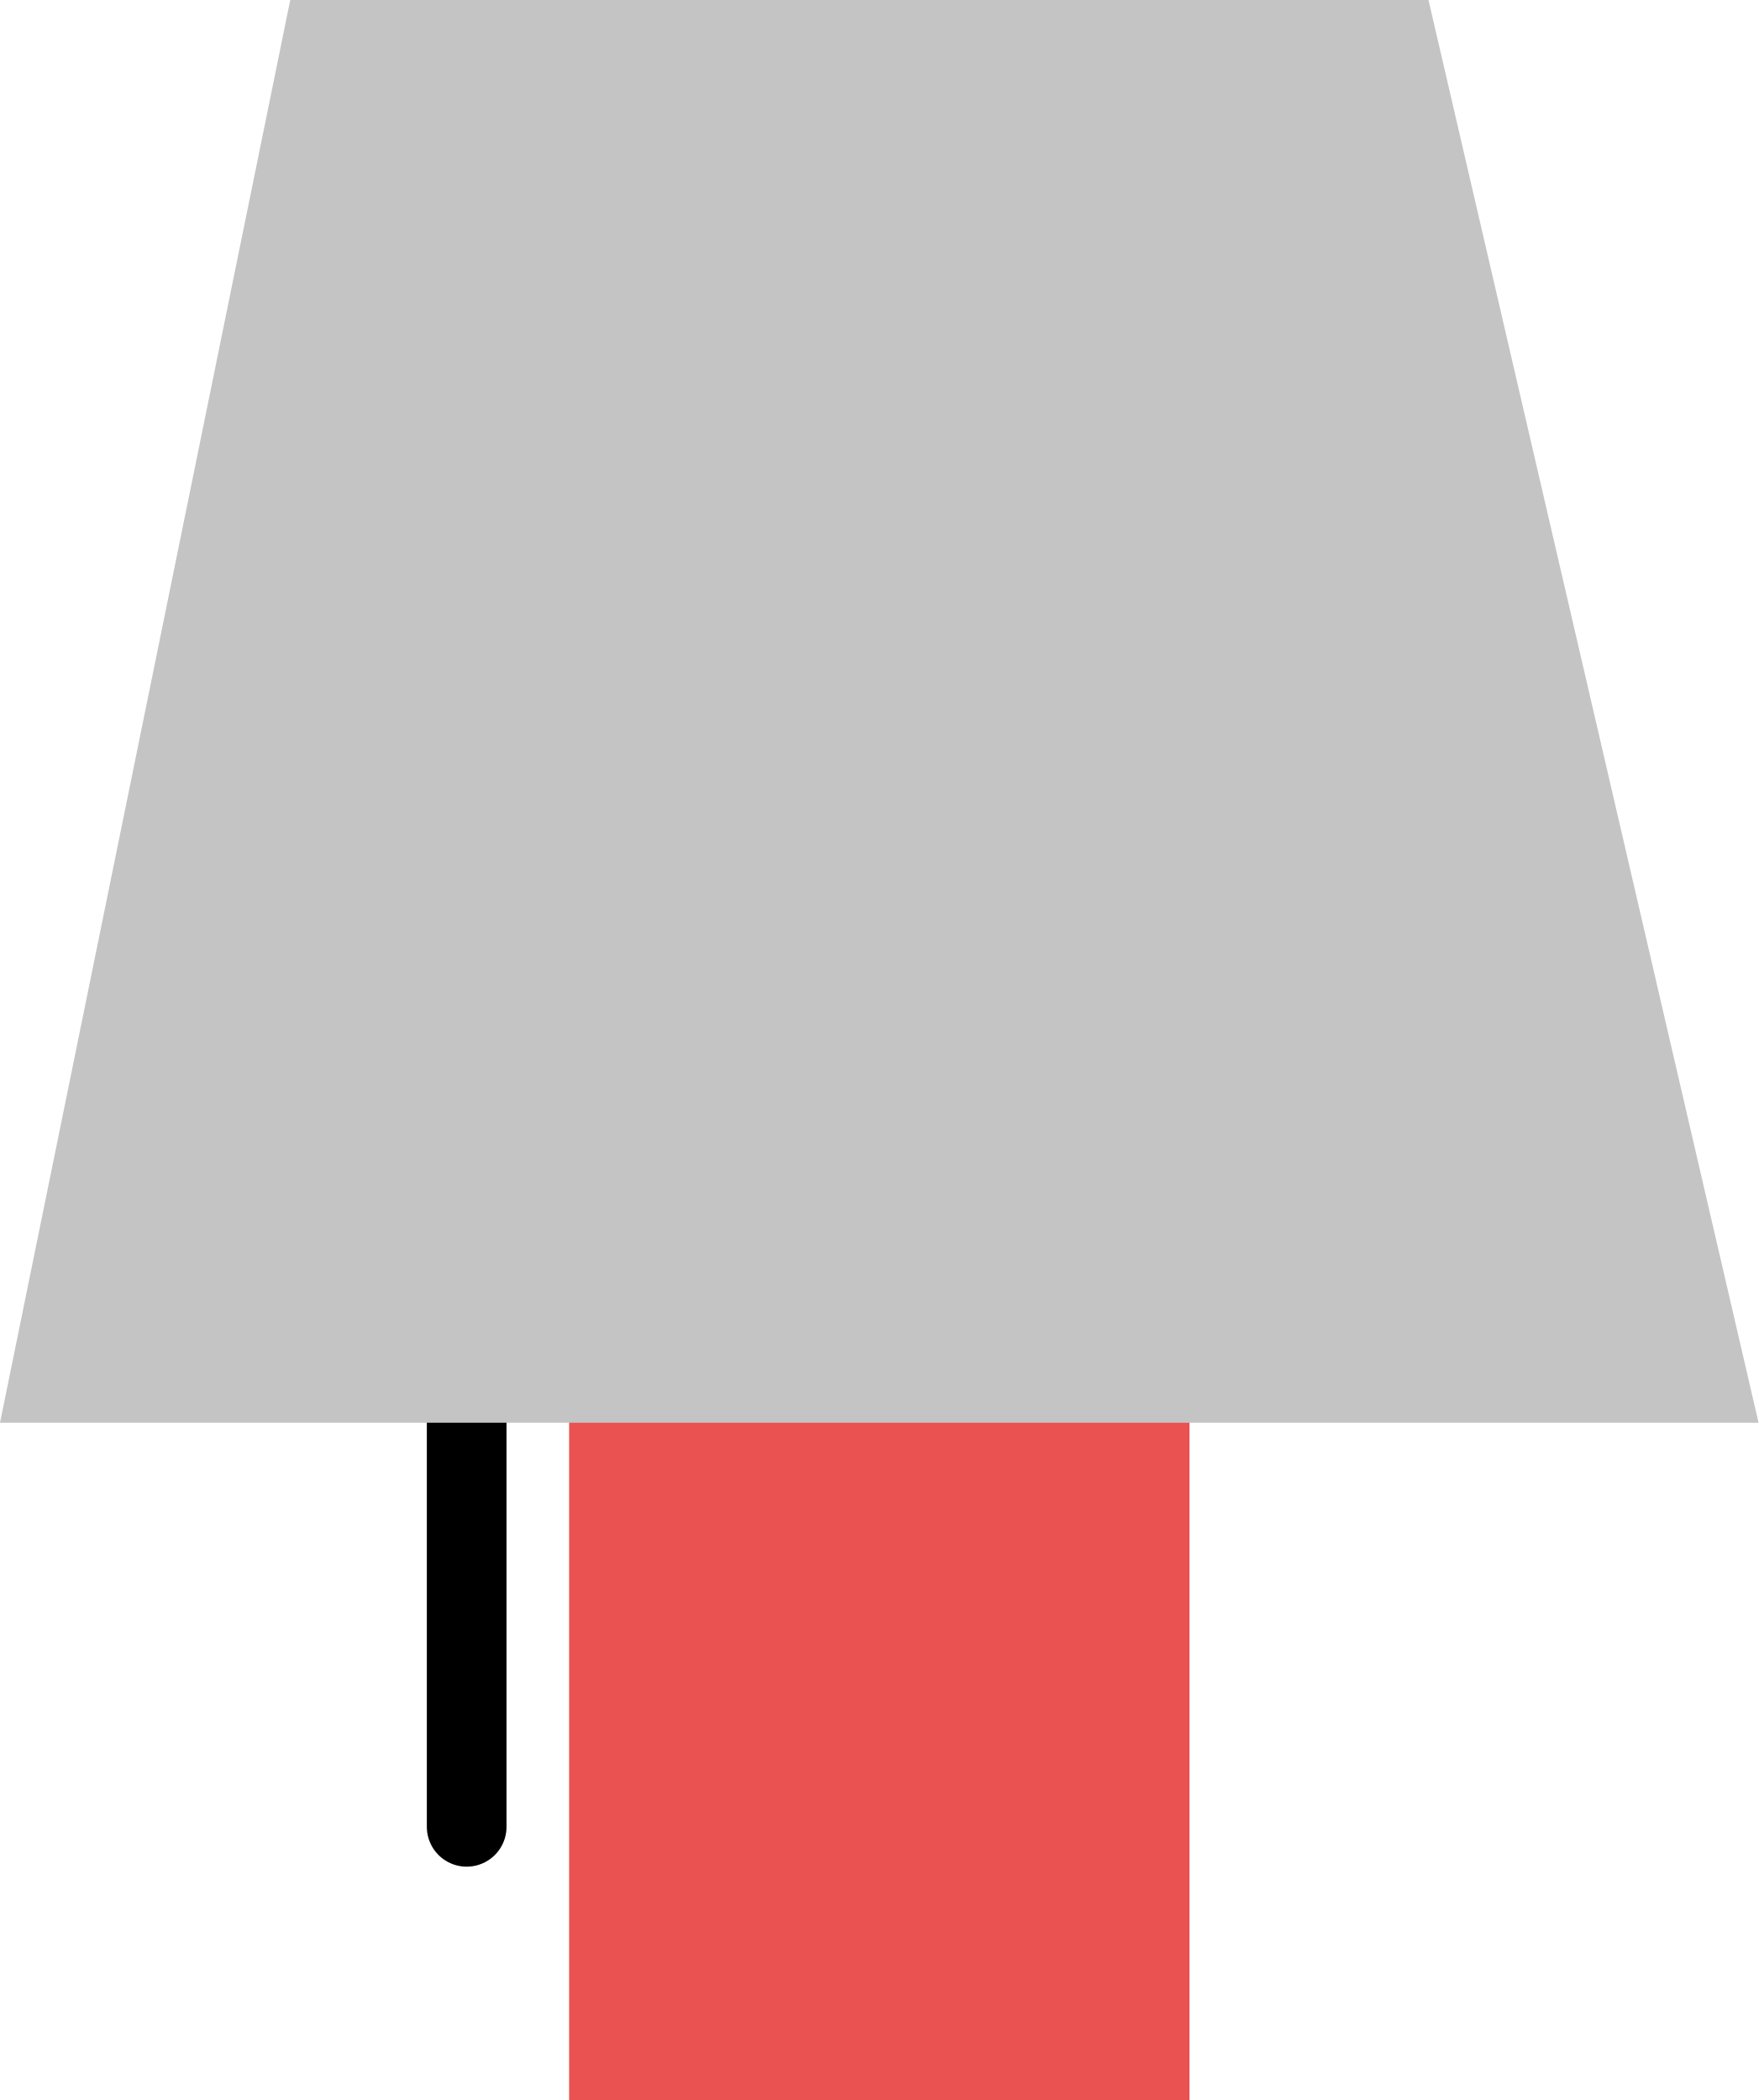
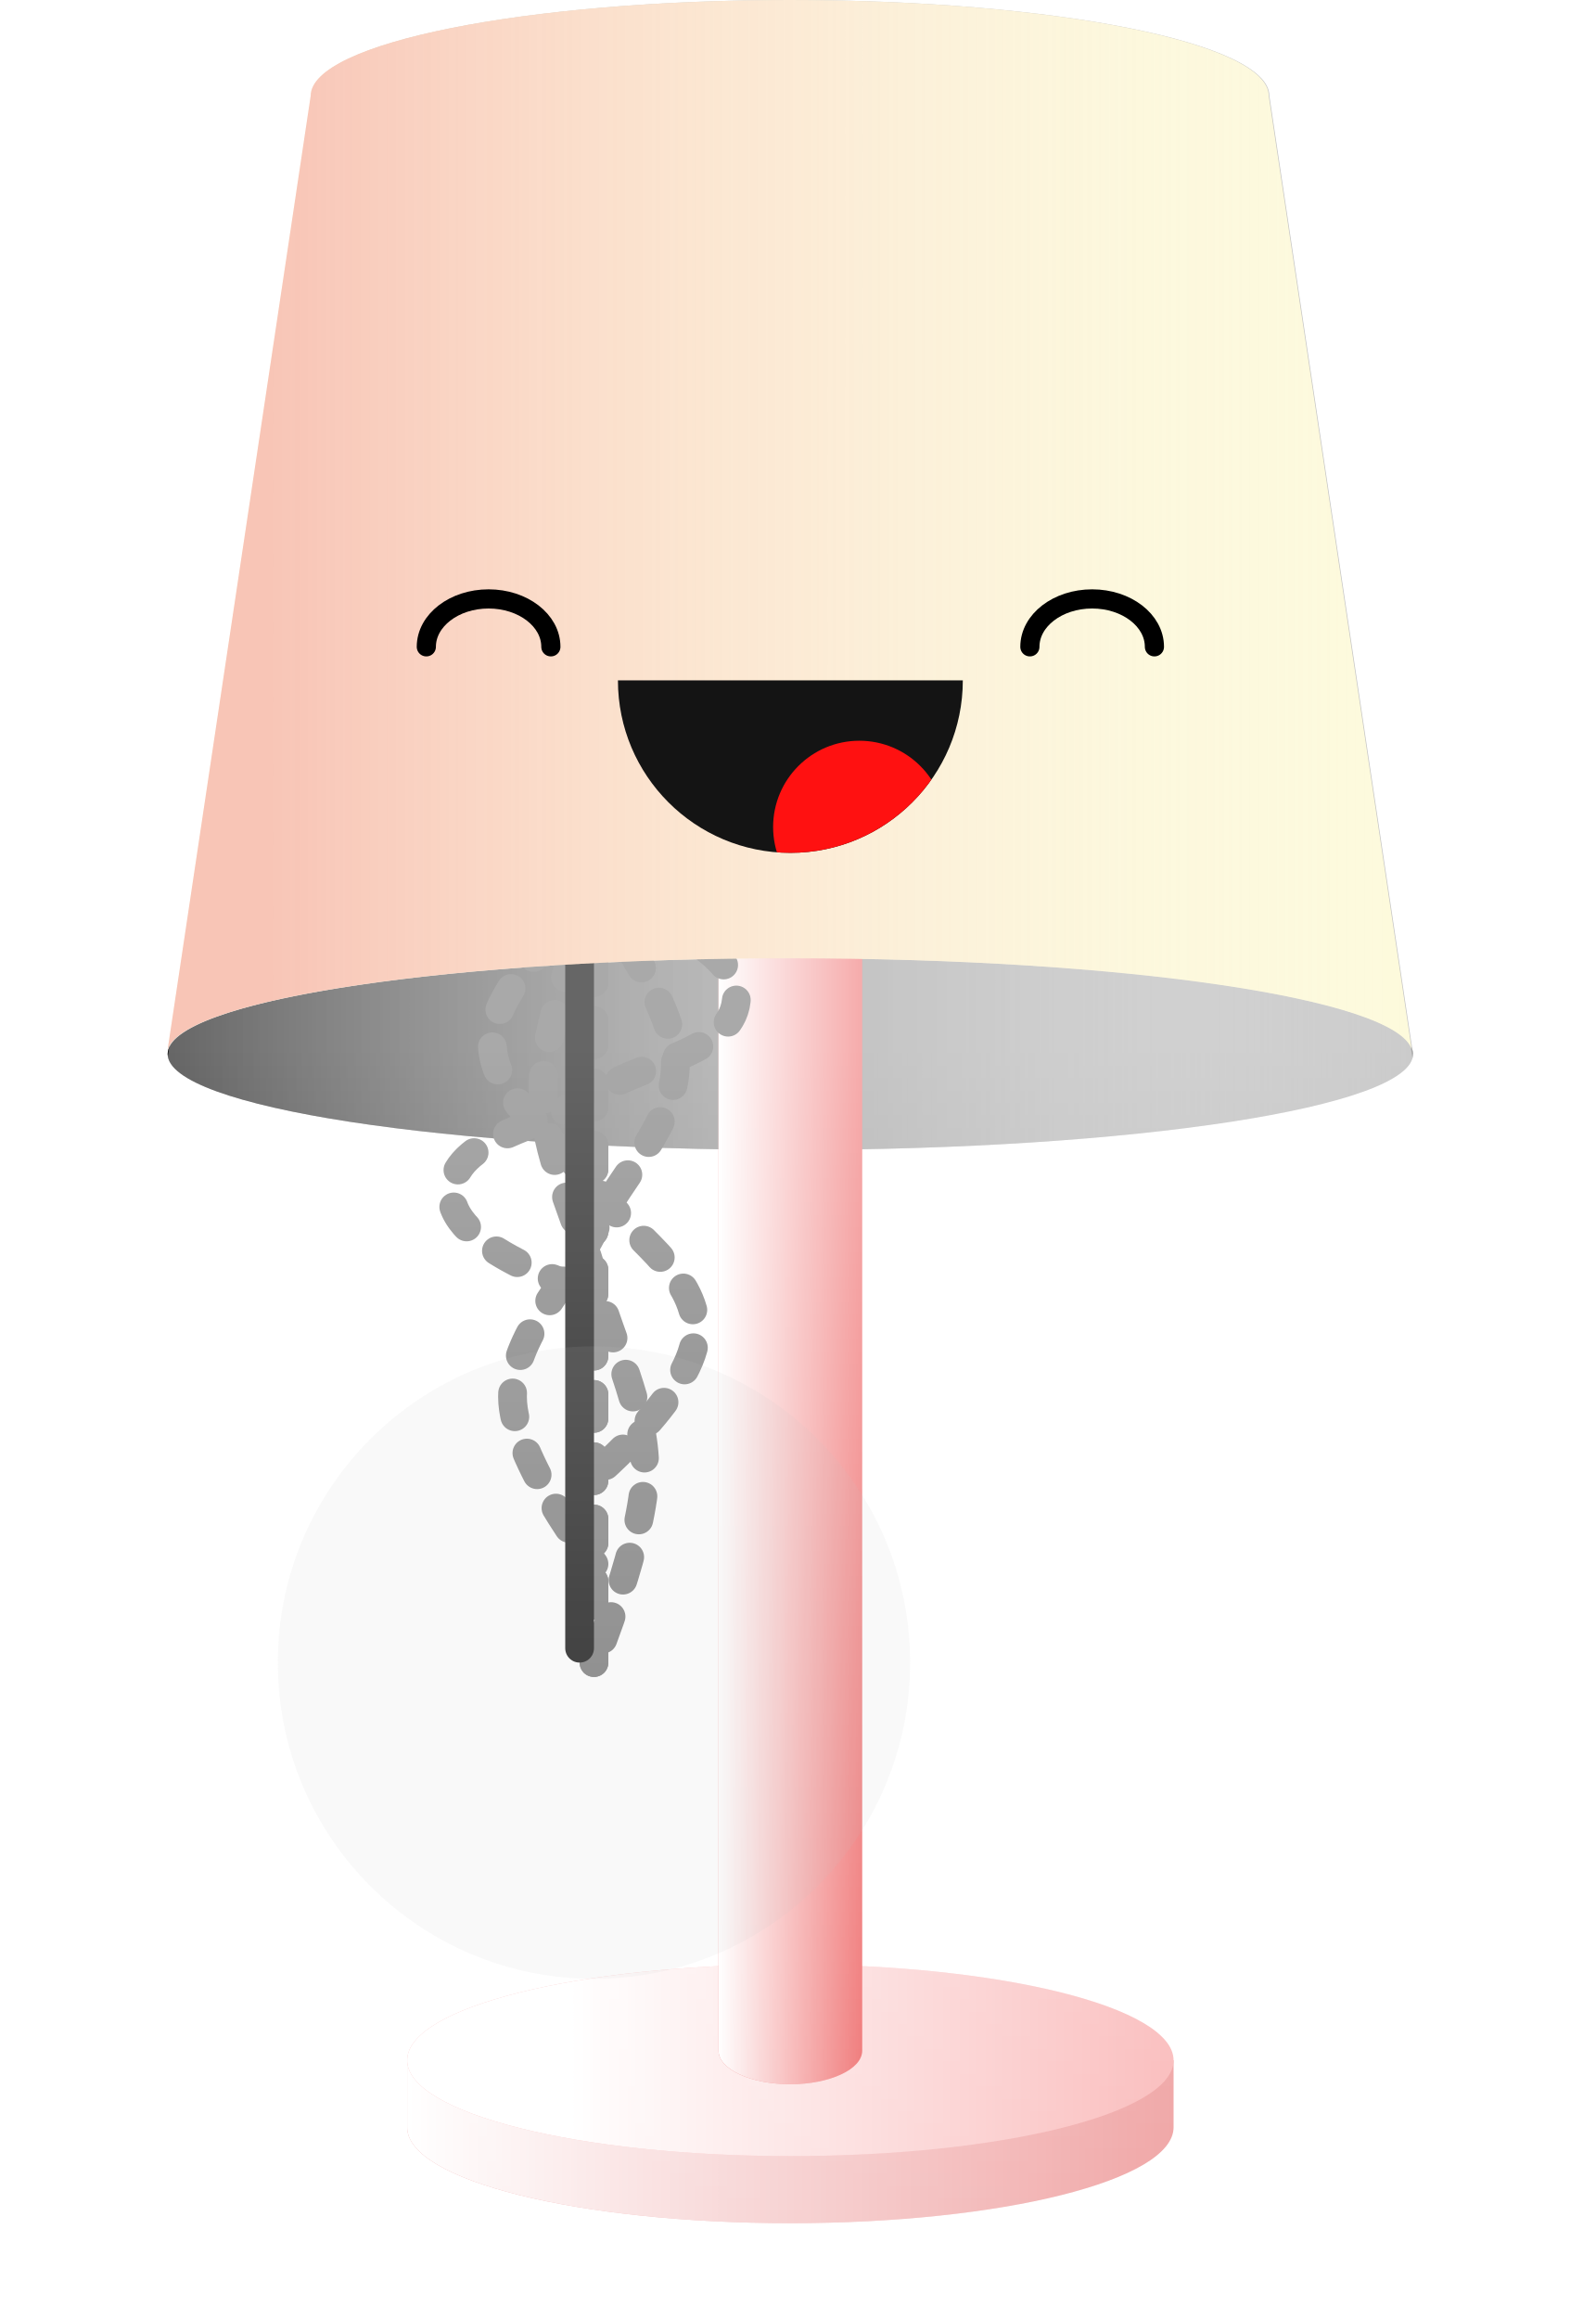
- <svg xmlns="http://www.w3.org/2000/svg" width="309" height="369" viewBox="0 0 309 369" fill="none">
-   <line x1="82" y1="172" x2="82" y2="321" stroke="black" stroke-width="14" stroke-linecap="round" stroke-linejoin="round" />
-   <rect x="100" y="131" width="109" height="238" fill="#EA5151" />
-   <path d="M51 0H251L309 250H0L51 0Z" fill="#C4C4C4" />
+ <svg xmlns="http://www.w3.org/2000/svg" width="333" height="484" viewBox="0 0 333 484" fill="none">
+   <path d="M265 20C265 8.954 220.228 0 165 0C109.772 0 65 8.954 65 20L35 220H295L265 20Z" fill="#C4C4C4" />
+   <ellipse cx="165" cy="220" rx="130" ry="20" fill="#A9A9A9" />
+   <ellipse cx="165" cy="220" rx="130" ry="20" fill="url(#paint0_linear)" />
+   <path d="M165 464C209.183 464 245 455.046 245 444V430H222.131C207.612 426.297 187.379 424 165 424C142.621 424 122.388 426.297 107.869 430H85V444C85 455.046 120.817 464 165 464Z" fill="#EFA3A3" />
+   <path d="M165 464C209.183 464 245 455.046 245 444V430H222.131C207.612 426.297 187.379 424 165 424C142.621 424 122.388 426.297 107.869 430H85V444C85 455.046 120.817 464 165 464Z" fill="url(#paint1_linear)" />
+   <ellipse cx="165" cy="430" rx="80" ry="20" fill="#FABABA" />
+   <ellipse cx="165" cy="430" rx="80" ry="20" fill="url(#paint2_linear)" />
+   <path d="M180 142H150V428C150 431.866 156.716 435 165 435C173.284 435 180 431.866 180 428V142Z" fill="#EF7373" />
+   <path d="M180 142H150V428C150 431.866 156.716 435 165 435C173.284 435 180 431.866 180 428V142Z" fill="url(#paint3_linear)" />
+   <path d="M124 187.033V347" stroke="#6F6F6F" stroke-width="6" stroke-linecap="round" stroke-dasharray="5 8" />
+   <path d="M124 187.023C124 187.023 141.007 208.944 141.007 221.869C141.007 234.794 129.669 245.1 124 256.715C118.331 268.33 106.993 278.636 106.993 291.561C106.993 304.486 124 326.407 124 326.407" stroke="#6F6F6F" stroke-width="6" stroke-linecap="round" stroke-dasharray="5 8" />
+   <path d="M124 187.017C124 187.017 102.741 204.949 102.741 217.277C102.741 229.604 116.914 237.45 124 247.537C131.086 257.623 145.259 265.47 145.259 277.797C145.259 290.124 124 308.057 124 308.057" stroke="#6F6F6F" stroke-width="6" stroke-linecap="round" stroke-dasharray="5 8" />
+   <path d="M124 187C124 187 153.763 195.644 153.763 207.735C153.763 219.826 133.921 221.558 124 228.469C114.079 235.381 94.237 237.113 94.237 249.204C94.237 261.295 124 269.939 124 269.939" stroke="#6F6F6F" stroke-width="6" stroke-linecap="round" stroke-dasharray="5 8" />
+   <path d="M124 187.029C124 187.029 113.37 213.228 113.37 227.021C113.37 240.815 120.457 253.682 124 267.013C127.543 280.344 134.63 293.211 134.63 307.005C134.63 320.798 124 346.997 124 346.997" stroke="#6F6F6F" stroke-width="6" stroke-linecap="round" stroke-dasharray="5 8" />
+   <path d="M124 187.033V347" stroke="#6F6F6F" stroke-width="6" stroke-linecap="round" stroke-dasharray="5 8" />
+   <line x1="121" y1="344" x2="121" y2="190" stroke="black" stroke-width="6" stroke-linecap="round" />
+   <path d="M290.5 193H39L0 463.5C0 474.546 75.478 483.5 165.5 483.5C255.522 483.5 332.5 471.546 332.5 460.5L290.5 193Z" fill="url(#paint4_linear)" />
+   <path fill-rule="evenodd" clip-rule="evenodd" d="M164.859 0C220.088 0 264.859 8.954 264.859 20L294.718 219.06C291.529 208.451 234.609 200 164.859 200C95.109 200 38.19 208.451 35 219.06L64.859 20C64.859 8.954 109.631 0 164.859 0Z" fill="#FDFADC" />
+   <path fill-rule="evenodd" clip-rule="evenodd" d="M164.859 0C220.088 0 264.859 8.954 264.859 20L294.718 219.06C291.529 208.451 234.609 200 164.859 200C95.109 200 38.19 208.451 35 219.06L64.859 20C64.859 8.954 109.631 0 164.859 0Z" fill="url(#paint5_linear)" />
+   <path d="M165 178C184.882 178 201 161.882 201 142H129C129 161.882 145.118 178 165 178Z" fill="#141414" />
+   <mask id="mask0" mask-type="alpha" maskUnits="userSpaceOnUse" x="129" y="142" width="72" height="36">
+     <path d="M165 178C184.882 178 201 161.882 201 142H129C129 161.882 145.118 178 165 178Z" fill="#141414" />
+   </mask>
+   <g mask="url(#mask0)">
+     <circle cx="179.4" cy="172.6" r="18" fill="#FF1111" />
+   </g>
+   <path d="M115 135C115 129.477 109.18 125 102 125C94.82 125 89 129.477 89 135" stroke="black" stroke-width="4" stroke-linecap="round" stroke-linejoin="round" />
+   <path d="M241 135C241 129.477 235.18 125 228 125C220.82 125 215 129.477 215 135" stroke="black" stroke-width="4" stroke-linecap="round" stroke-linejoin="round" />
+   <circle cx="124" cy="347" r="66" fill="#C4C4C4" fill-opacity="0.1" />
+   <defs>
+     <linearGradient id="paint0_linear" x1="35" y1="220" x2="295" y2="220" gradientUnits="userSpaceOnUse">
+       <stop />
+       <stop offset="1" stop-color="white" stop-opacity="0" />
+     </linearGradient>
+     <linearGradient id="paint1_linear" x1="85" y1="444" x2="245" y2="444" gradientUnits="userSpaceOnUse">
+       <stop stop-color="white" />
+       <stop offset="1" stop-color="white" stop-opacity="0" />
+     </linearGradient>
+     <linearGradient id="paint2_linear" x1="119" y1="430" x2="245" y2="430" gradientUnits="userSpaceOnUse">
+       <stop stop-color="white" />
+       <stop offset="1" stop-color="white" stop-opacity="0" />
+     </linearGradient>
+     <linearGradient id="paint3_linear" x1="150" y1="288" x2="180" y2="288" gradientUnits="userSpaceOnUse">
+       <stop stop-color="white" />
+       <stop offset="1" stop-color="white" stop-opacity="0" />
+     </linearGradient>
+     <linearGradient id="paint4_linear" x1="165.5" y1="218.5" x2="165.5" y2="483.5" gradientUnits="userSpaceOnUse">
+       <stop stop-color="white" stop-opacity="0.4" />
+       <stop offset="1" stop-color="white" stop-opacity="0" />
+     </linearGradient>
+     <linearGradient id="paint5_linear" x1="56" y1="110" x2="295" y2="110" gradientUnits="userSpaceOnUse">
+       <stop stop-color="#F39191" stop-opacity="0.51" />
+       <stop offset="1" stop-color="white" stop-opacity="0" />
+     </linearGradient>
+   </defs>
</svg>
